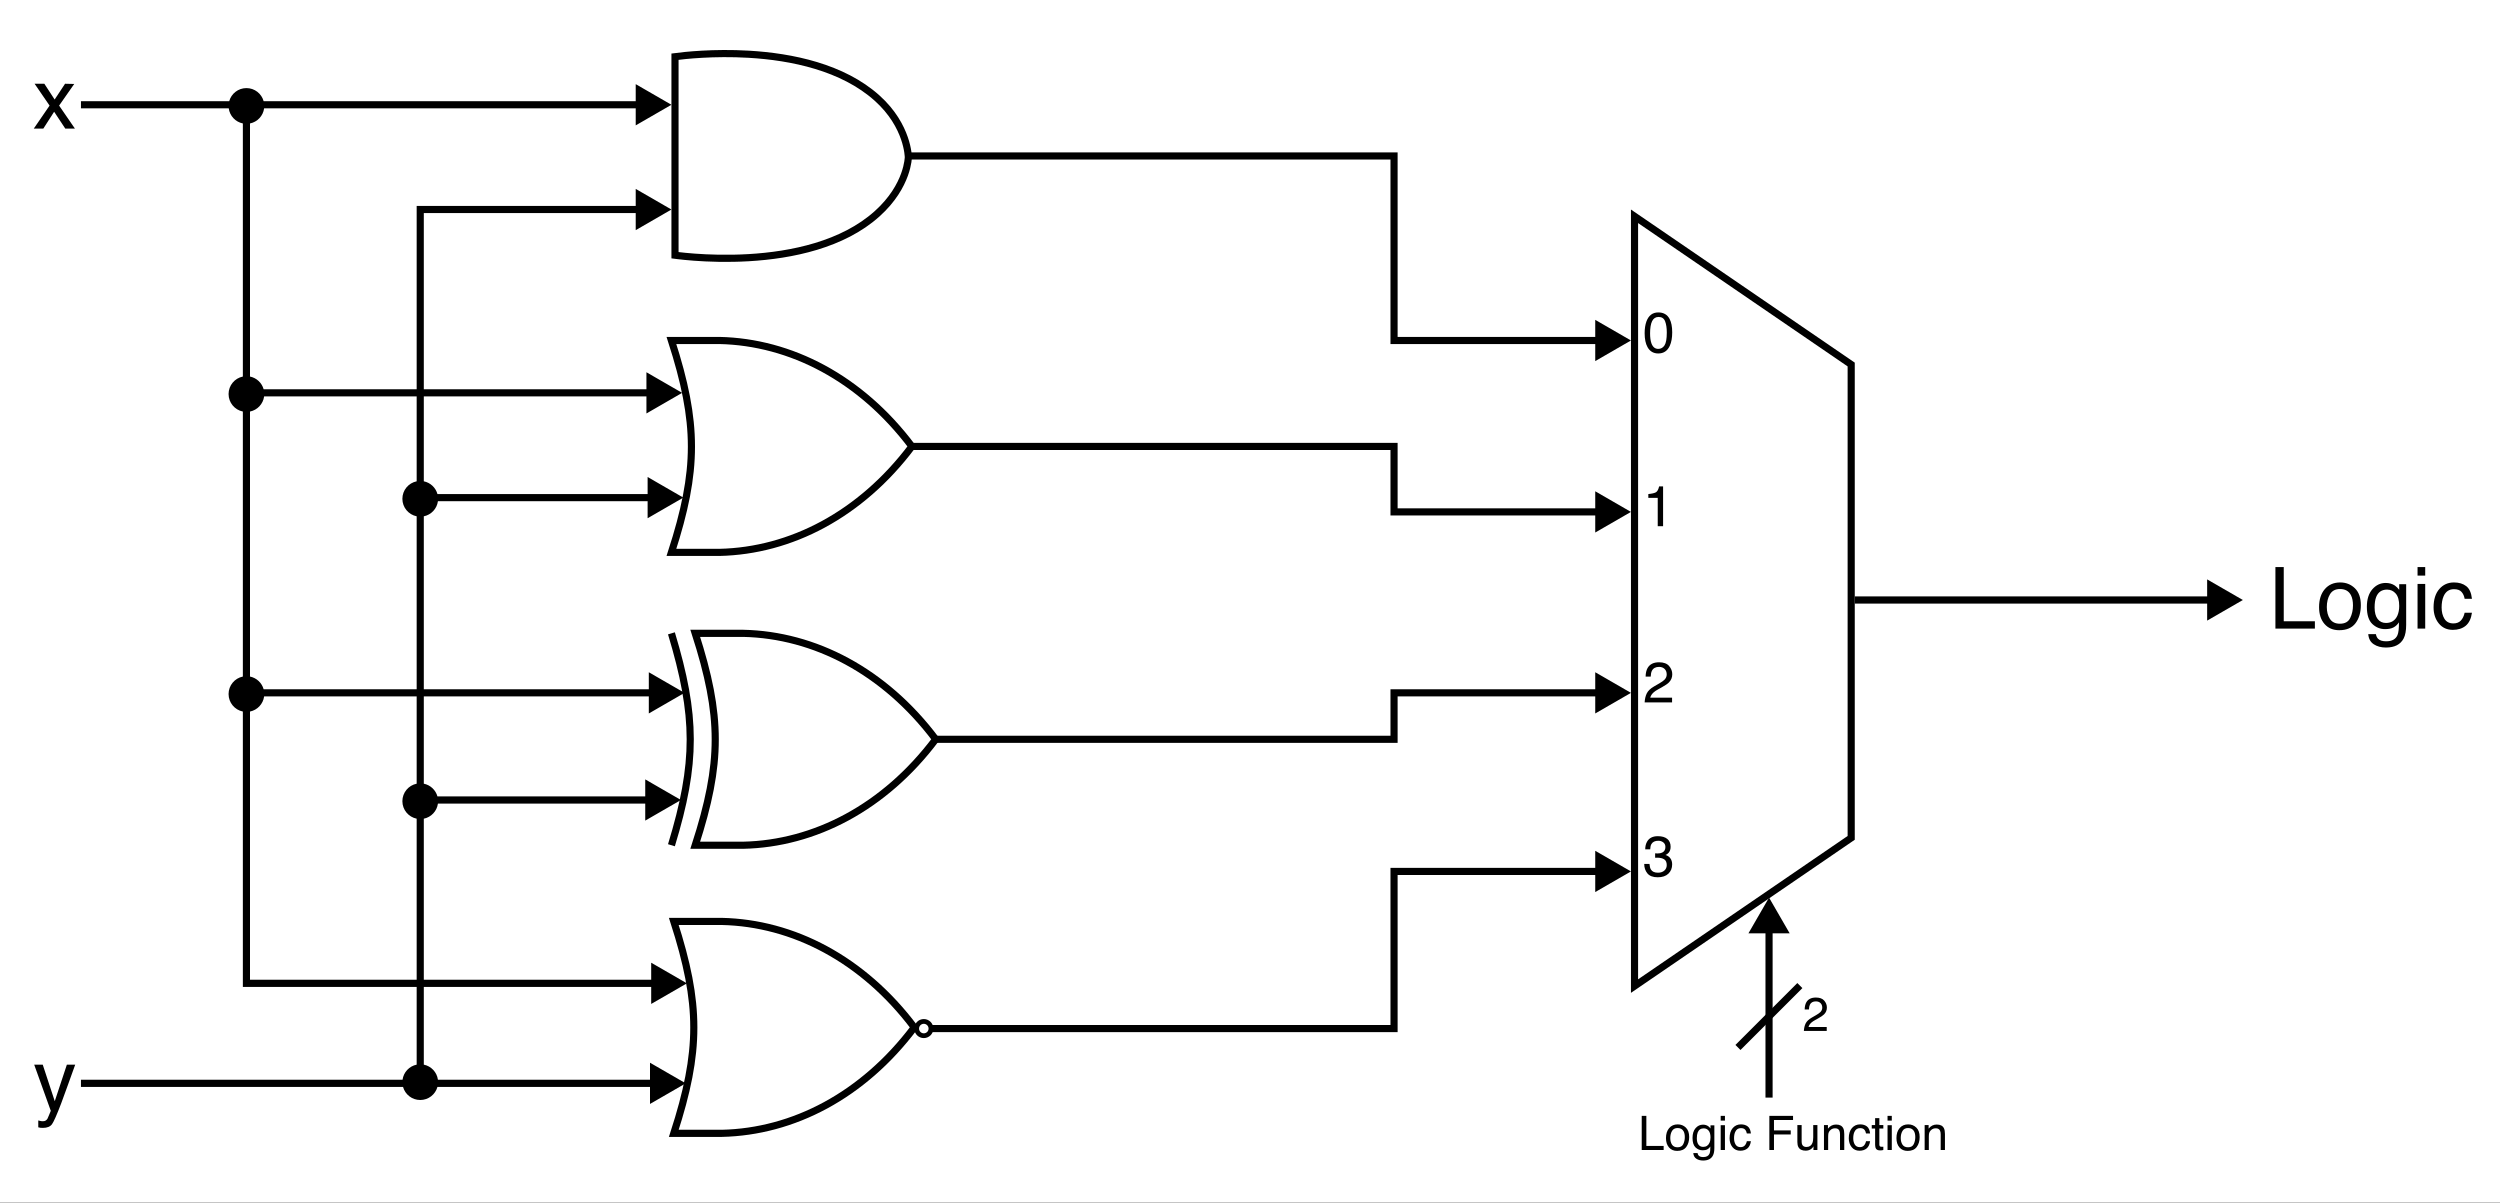
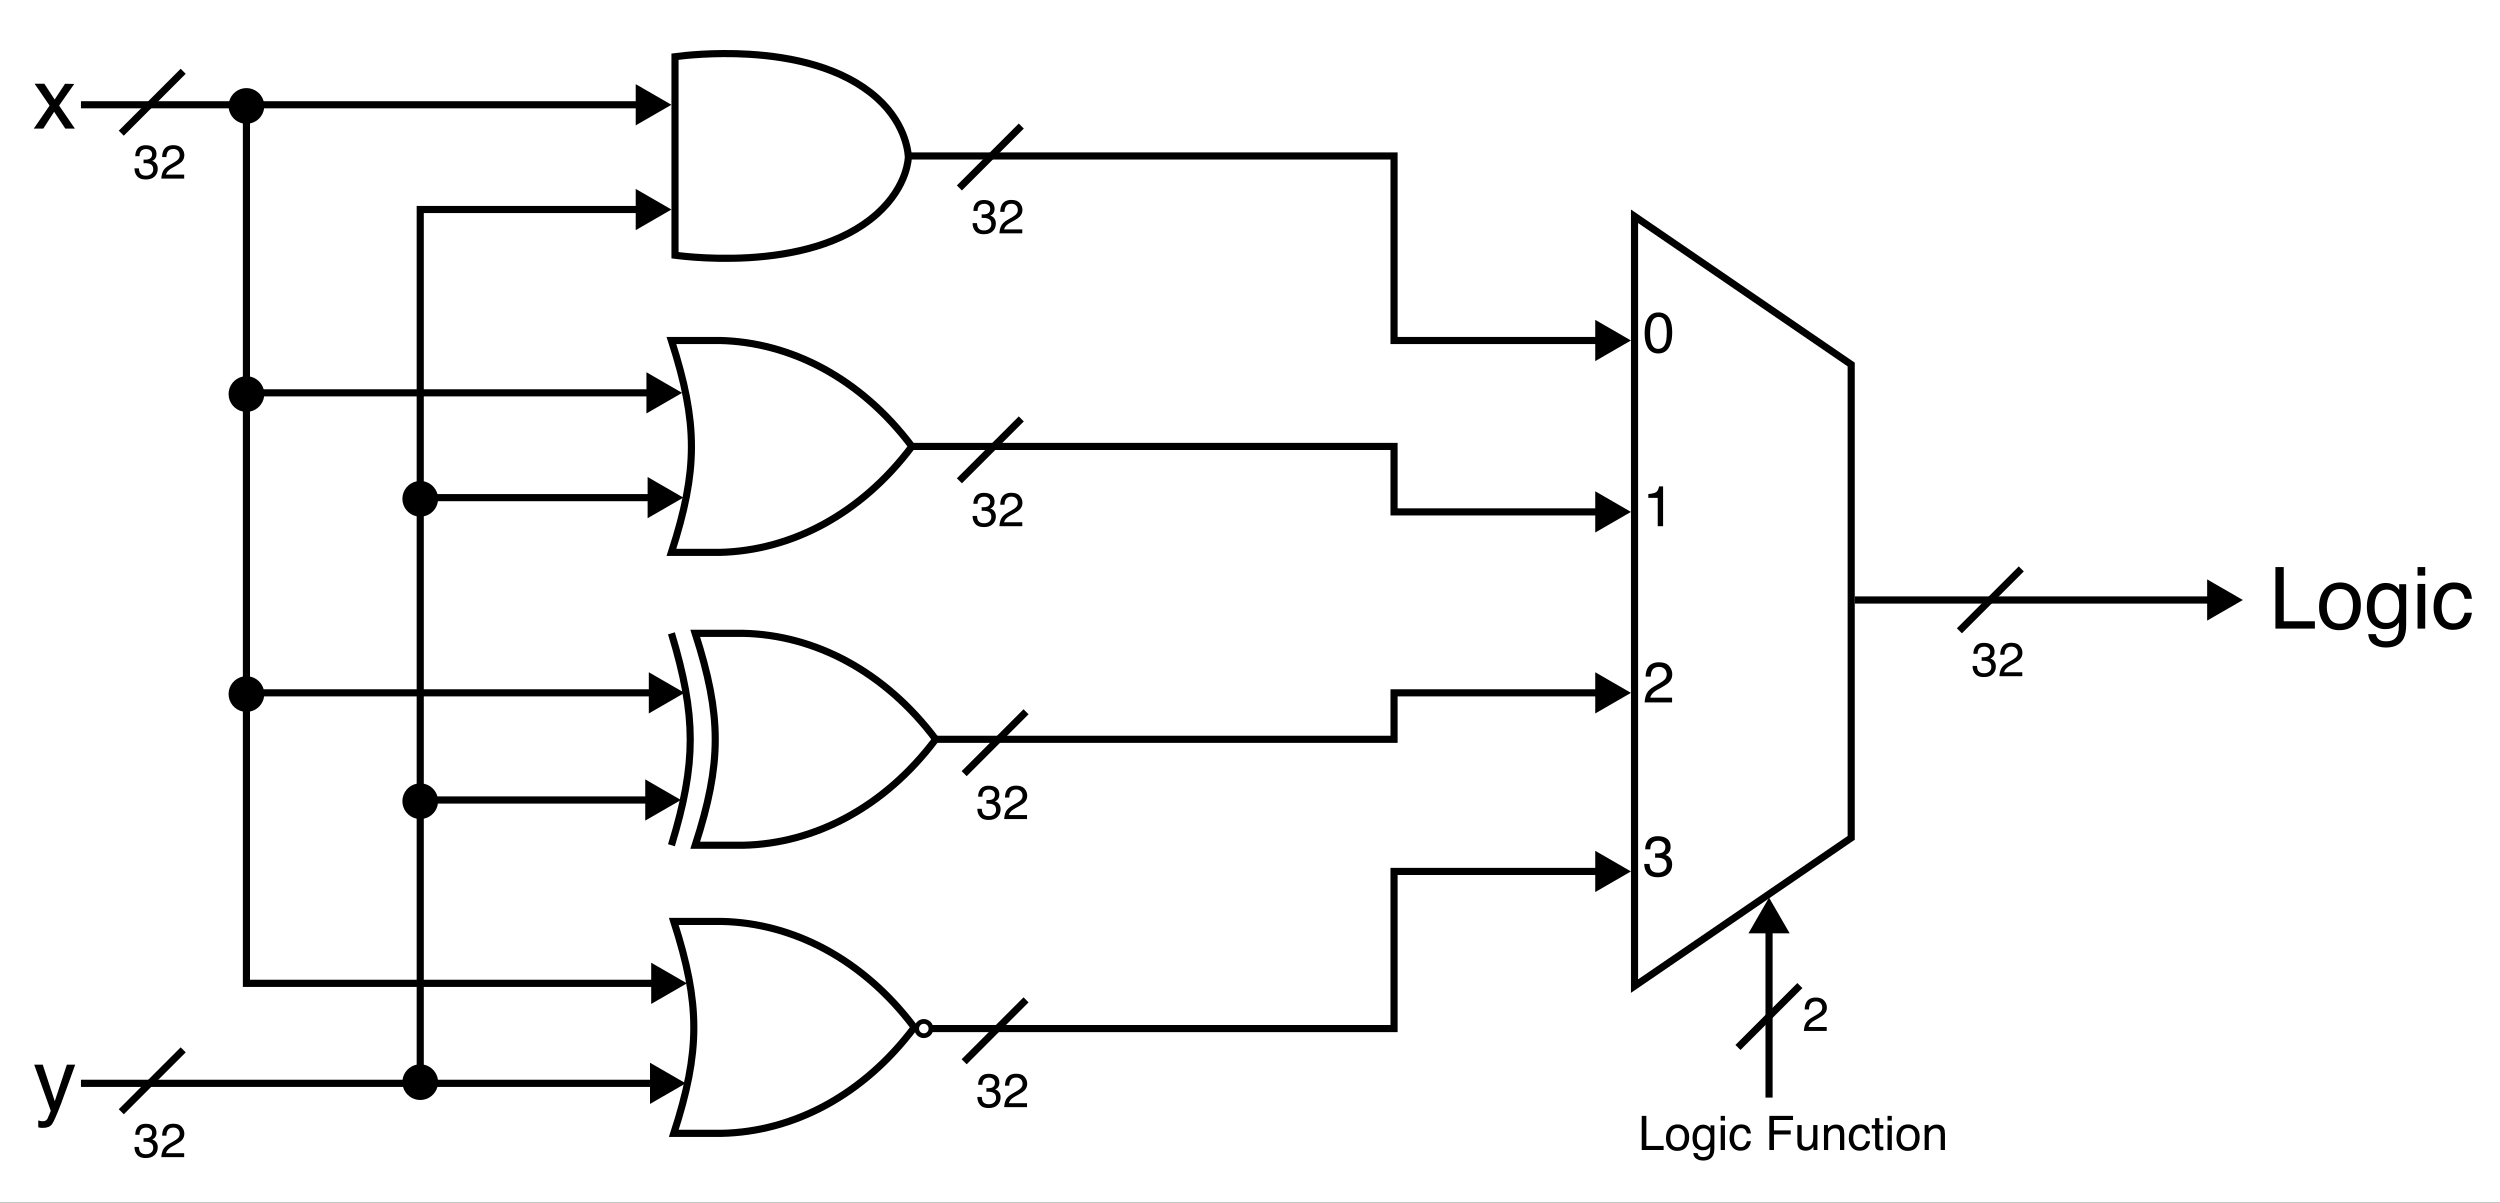
<svg xmlns="http://www.w3.org/2000/svg" width="1050" height="505" viewBox="0 0 1050 505" fill="none">
  <rect width="1050" height="505" fill="#1E1E1E" />
  <rect id="Background_LU" width="1050" height="505" fill="white" />
+   <line id="Line 14" x1="50.939" y1="466.939" x2="76.939" y2="440.939" stroke="black" stroke-width="3" />
+   <path id="32" d="M61.195 486.381C59.542 486.381 58.34 485.928 57.592 485.023C56.85 484.112 56.478 483.005 56.478 481.703H58.315C58.393 482.608 58.562 483.266 58.822 483.676C59.278 484.411 60.102 484.779 61.293 484.779C62.217 484.779 62.96 484.532 63.52 484.037C64.079 483.542 64.359 482.904 64.359 482.123C64.359 481.16 64.063 480.486 63.471 480.102C62.885 479.717 62.068 479.525 61.02 479.525C60.902 479.525 60.782 479.529 60.658 479.535C60.541 479.535 60.421 479.538 60.297 479.545V477.992C60.479 478.012 60.632 478.025 60.756 478.031C60.88 478.038 61.013 478.041 61.156 478.041C61.814 478.041 62.354 477.937 62.777 477.729C63.52 477.364 63.891 476.713 63.891 475.775C63.891 475.079 63.643 474.542 63.148 474.164C62.654 473.786 62.078 473.598 61.42 473.598C60.248 473.598 59.438 473.988 58.988 474.77C58.741 475.199 58.601 475.811 58.568 476.605H56.83C56.83 475.564 57.038 474.678 57.455 473.949C58.171 472.647 59.431 471.996 61.234 471.996C62.66 471.996 63.764 472.315 64.545 472.953C65.326 473.585 65.717 474.503 65.717 475.707C65.717 476.566 65.486 477.263 65.023 477.797C64.737 478.129 64.366 478.389 63.91 478.578C64.646 478.78 65.219 479.171 65.629 479.75C66.046 480.323 66.254 481.026 66.254 481.859C66.254 483.194 65.814 484.281 64.936 485.121C64.057 485.961 62.81 486.381 61.195 486.381ZM67.758 486C67.823 484.796 68.07 483.747 68.5 482.855C68.936 481.964 69.783 481.153 71.039 480.424L72.914 479.34C73.754 478.852 74.343 478.435 74.682 478.09C75.216 477.549 75.482 476.931 75.482 476.234C75.482 475.421 75.238 474.776 74.75 474.301C74.262 473.819 73.611 473.578 72.797 473.578C71.592 473.578 70.759 474.034 70.297 474.945C70.049 475.434 69.913 476.111 69.887 476.977H68.1C68.119 475.759 68.344 474.766 68.773 473.998C69.535 472.644 70.88 471.967 72.807 471.967C74.408 471.967 75.577 472.4 76.312 473.266C77.055 474.132 77.426 475.095 77.426 476.156C77.426 477.276 77.032 478.233 76.244 479.027C75.788 479.49 74.971 480.049 73.793 480.707L72.455 481.449C71.817 481.801 71.316 482.136 70.951 482.455C70.3 483.021 69.89 483.65 69.721 484.34H77.357V486H67.758Z" fill="black" />
+   <line id="Line 15" x1="402.939" y1="78.939" x2="428.939" y2="52.939" stroke="black" stroke-width="3" />
+   <path id="32_2" d="M413.195 98.381C411.542 98.381 410.34 97.928 409.592 97.023C408.85 96.112 408.479 95.005 408.479 93.703H410.314C410.393 94.608 410.562 95.266 410.822 95.676C411.278 96.412 412.102 96.779 413.293 96.779C414.217 96.779 414.96 96.532 415.52 96.037C416.079 95.542 416.359 94.904 416.359 94.123C416.359 93.159 416.063 92.486 415.471 92.102C414.885 91.717 414.068 91.525 413.02 91.525C412.902 91.525 412.782 91.529 412.658 91.535C412.541 91.535 412.421 91.538 412.297 91.545V89.992C412.479 90.012 412.632 90.025 412.756 90.031C412.88 90.038 413.013 90.041 413.156 90.041C413.814 90.041 414.354 89.937 414.777 89.728C415.52 89.364 415.891 88.713 415.891 87.775C415.891 87.079 415.643 86.542 415.148 86.164C414.654 85.787 414.077 85.598 413.42 85.598C412.248 85.598 411.438 85.988 410.988 86.769C410.741 87.199 410.601 87.811 410.568 88.606H408.83C408.83 87.564 409.038 86.678 409.455 85.949C410.171 84.647 411.431 83.996 413.234 83.996C414.66 83.996 415.764 84.315 416.545 84.953C417.326 85.585 417.717 86.503 417.717 87.707C417.717 88.566 417.486 89.263 417.023 89.797C416.737 90.129 416.366 90.389 415.91 90.578C416.646 90.78 417.219 91.171 417.629 91.75C418.046 92.323 418.254 93.026 418.254 93.859C418.254 95.194 417.814 96.281 416.936 97.121C416.057 97.961 414.81 98.381 413.195 98.381ZM419.758 98C419.823 96.796 420.07 95.747 420.5 94.856C420.936 93.963 421.783 93.153 423.039 92.424L424.914 91.34C425.754 90.852 426.343 90.435 426.682 90.09C427.215 89.549 427.482 88.931 427.482 88.234C427.482 87.421 427.238 86.776 426.75 86.301C426.262 85.819 425.611 85.578 424.797 85.578C423.592 85.578 422.759 86.034 422.297 86.945C422.049 87.434 421.913 88.111 421.887 88.977H420.1C420.119 87.759 420.344 86.766 420.773 85.998C421.535 84.644 422.88 83.967 424.807 83.967C426.408 83.967 427.577 84.4 428.312 85.266C429.055 86.132 429.426 87.095 429.426 88.156C429.426 89.276 429.032 90.233 428.244 91.027C427.788 91.49 426.971 92.049 425.793 92.707L424.455 93.449C423.817 93.801 423.316 94.136 422.951 94.455C422.3 95.022 421.89 95.65 421.721 96.34H429.357V98H419.758Z" fill="black" />
+   <line id="Line 19" x1="822.939" y1="264.939" x2="848.939" y2="238.939" stroke="black" stroke-width="3" />
+   <path id="32_3" d="M833.195 284.381C831.542 284.381 830.34 283.928 829.592 283.023C828.85 282.112 828.479 281.005 828.479 279.703H830.314C830.393 280.608 830.562 281.266 830.822 281.676C831.278 282.411 832.102 282.779 833.293 282.779C834.217 282.779 834.96 282.532 835.52 282.037C836.079 281.542 836.359 280.904 836.359 280.123C836.359 279.16 836.063 278.486 835.471 278.102C834.885 277.717 834.068 277.525 833.02 277.525C832.902 277.525 832.782 277.529 832.658 277.535C832.541 277.535 832.421 277.538 832.297 277.545V275.992C832.479 276.012 832.632 276.025 832.756 276.031C832.88 276.038 833.013 276.041 833.156 276.041C833.814 276.041 834.354 275.937 834.777 275.729C835.52 275.364 835.891 274.713 835.891 273.775C835.891 273.079 835.643 272.542 835.148 272.164C834.654 271.786 834.077 271.598 833.42 271.598C832.248 271.598 831.438 271.988 830.988 272.77C830.741 273.199 830.601 273.811 830.568 274.605H828.83C828.83 273.564 829.038 272.678 829.455 271.949C830.171 270.647 831.431 269.996 833.234 269.996C834.66 269.996 835.764 270.315 836.545 270.953C837.326 271.585 837.717 272.503 837.717 273.707C837.717 274.566 837.486 275.263 837.023 275.797C836.737 276.129 836.366 276.389 835.91 276.578C836.646 276.78 837.219 277.171 837.629 277.75C838.046 278.323 838.254 279.026 838.254 279.859C838.254 281.194 837.814 282.281 836.936 283.121C836.057 283.961 834.81 284.381 833.195 284.381ZM839.758 284C839.823 282.796 840.07 281.747 840.5 280.855C840.936 279.964 841.783 279.153 843.039 278.424L844.914 277.34C845.754 276.852 846.343 276.435 846.682 276.09C847.215 275.549 847.482 274.931 847.482 274.234C847.482 273.421 847.238 272.776 846.75 272.301C846.262 271.819 845.611 271.578 844.797 271.578C843.592 271.578 842.759 272.034 842.297 272.945C842.049 273.434 841.913 274.111 841.887 274.977H840.1C840.119 273.759 840.344 272.766 840.773 271.998C841.535 270.644 842.88 269.967 844.807 269.967C846.408 269.967 847.577 270.4 848.312 271.266C849.055 272.132 849.426 273.095 849.426 274.156C849.426 275.276 849.032 276.233 848.244 277.027C847.788 277.49 846.971 278.049 845.793 278.707L844.455 279.449C843.817 279.801 843.316 280.136 842.951 280.455C842.3 281.021 841.89 281.65 841.721 282.34H849.357V284H839.758Z" fill="black" />
+   <line id="Line 18" x1="404.939" y1="445.939" x2="430.939" y2="419.939" stroke="black" stroke-width="3" />
+   <path id="32_4" d="M415.195 465.381C413.542 465.381 412.34 464.928 411.592 464.023C410.85 463.112 410.479 462.005 410.479 460.703H412.314C412.393 461.608 412.562 462.266 412.822 462.676C413.278 463.411 414.102 463.779 415.293 463.779C416.217 463.779 416.96 463.532 417.52 463.037C418.079 462.542 418.359 461.904 418.359 461.123C418.359 460.16 418.063 459.486 417.471 459.102C416.885 458.717 416.068 458.525 415.02 458.525C414.902 458.525 414.782 458.529 414.658 458.535C414.541 458.535 414.421 458.538 414.297 458.545V456.992C414.479 457.012 414.632 457.025 414.756 457.031C414.88 457.038 415.013 457.041 415.156 457.041C415.814 457.041 416.354 456.937 416.777 456.729C417.52 456.364 417.891 455.713 417.891 454.775C417.891 454.079 417.643 453.542 417.148 453.164C416.654 452.786 416.077 452.598 415.42 452.598C414.248 452.598 413.438 452.988 412.988 453.77C412.741 454.199 412.601 454.811 412.568 455.605H410.83C410.83 454.564 411.038 453.678 411.455 452.949C412.171 451.647 413.431 450.996 415.234 450.996C416.66 450.996 417.764 451.315 418.545 451.953C419.326 452.585 419.717 453.503 419.717 454.707C419.717 455.566 419.486 456.263 419.023 456.797C418.737 457.129 418.366 457.389 417.91 457.578C418.646 457.78 419.219 458.171 419.629 458.75C420.046 459.323 420.254 460.026 420.254 460.859C420.254 462.194 419.814 463.281 418.936 464.121C418.057 464.961 416.81 465.381 415.195 465.381ZM421.758 465C421.823 463.796 422.07 462.747 422.5 461.855C422.936 460.964 423.783 460.153 425.039 459.424L426.914 458.34C427.754 457.852 428.343 457.435 428.682 457.09C429.215 456.549 429.482 455.931 429.482 455.234C429.482 454.421 429.238 453.776 428.75 453.301C428.262 452.819 427.611 452.578 426.797 452.578C425.592 452.578 424.759 453.034 424.297 453.945C424.049 454.434 423.913 455.111 423.887 455.977H422.1C422.119 454.759 422.344 453.766 422.773 452.998C423.535 451.644 424.88 450.967 426.807 450.967C428.408 450.967 429.577 451.4 430.312 452.266C431.055 453.132 431.426 454.095 431.426 455.156C431.426 456.276 431.032 457.233 430.244 458.027C429.788 458.49 428.971 459.049 427.793 459.707L426.455 460.449C425.817 460.801 425.316 461.136 424.951 461.455C424.3 462.021 423.89 462.65 423.721 463.34H431.357V465H421.758Z" fill="black" />
+   <line id="Line 17" x1="404.939" y1="324.939" x2="430.939" y2="298.939" stroke="black" stroke-width="3" />
+   <path id="32_5" d="M415.195 344.381C413.542 344.381 412.34 343.928 411.592 343.023C410.85 342.112 410.479 341.005 410.479 339.703H412.314C412.393 340.608 412.562 341.266 412.822 341.676C413.278 342.411 414.102 342.779 415.293 342.779C416.217 342.779 416.96 342.532 417.52 342.037C418.079 341.542 418.359 340.904 418.359 340.123C418.359 339.16 418.063 338.486 417.471 338.102C416.885 337.717 416.068 337.525 415.02 337.525C414.902 337.525 414.782 337.529 414.658 337.535C414.541 337.535 414.421 337.538 414.297 337.545V335.992C414.479 336.012 414.632 336.025 414.756 336.031C414.88 336.038 415.013 336.041 415.156 336.041C415.814 336.041 416.354 335.937 416.777 335.729C417.52 335.364 417.891 334.713 417.891 333.775C417.891 333.079 417.643 332.542 417.148 332.164C416.654 331.786 416.077 331.598 415.42 331.598C414.248 331.598 413.438 331.988 412.988 332.77C412.741 333.199 412.601 333.811 412.568 334.605H410.83C410.83 333.564 411.038 332.678 411.455 331.949C412.171 330.647 413.431 329.996 415.234 329.996C416.66 329.996 417.764 330.315 418.545 330.953C419.326 331.585 419.717 332.503 419.717 333.707C419.717 334.566 419.486 335.263 419.023 335.797C418.737 336.129 418.366 336.389 417.91 336.578C418.646 336.78 419.219 337.171 419.629 337.75C420.046 338.323 420.254 339.026 420.254 339.859C420.254 341.194 419.814 342.281 418.936 343.121C418.057 343.961 416.81 344.381 415.195 344.381ZM421.758 344C421.823 342.796 422.07 341.747 422.5 340.855C422.936 339.964 423.783 339.153 425.039 338.424L426.914 337.34C427.754 336.852 428.343 336.435 428.682 336.09C429.215 335.549 429.482 334.931 429.482 334.234C429.482 333.421 429.238 332.776 428.75 332.301C428.262 331.819 427.611 331.578 426.797 331.578C425.592 331.578 424.759 332.034 424.297 332.945C424.049 333.434 423.913 334.111 423.887 334.977H422.1C422.119 333.759 422.344 332.766 422.773 331.998C423.535 330.644 424.88 329.967 426.807 329.967C428.408 329.967 429.577 330.4 430.312 331.266C431.055 332.132 431.426 333.095 431.426 334.156C431.426 335.276 431.032 336.233 430.244 337.027C429.788 337.49 428.971 338.049 427.793 338.707L426.455 339.449C425.817 339.801 425.316 340.136 424.951 340.455C424.3 341.021 423.89 341.65 423.721 342.34H431.357V344H421.758Z" fill="black" />
+   <line id="Line 16" x1="402.939" y1="201.939" x2="428.939" y2="175.939" stroke="black" stroke-width="3" />
+   <path id="32_6" d="M413.195 221.381C411.542 221.381 410.34 220.928 409.592 220.023C408.85 219.112 408.479 218.005 408.479 216.703H410.314C410.393 217.608 410.562 218.266 410.822 218.676C411.278 219.411 412.102 219.779 413.293 219.779C414.217 219.779 414.96 219.532 415.52 219.037C416.079 218.542 416.359 217.904 416.359 217.123C416.359 216.16 416.063 215.486 415.471 215.102C414.885 214.717 414.068 214.525 413.02 214.525C412.902 214.525 412.782 214.529 412.658 214.535C412.541 214.535 412.421 214.538 412.297 214.545V212.992C412.479 213.012 412.632 213.025 412.756 213.031C412.88 213.038 413.013 213.041 413.156 213.041C413.814 213.041 414.354 212.937 414.777 212.729C415.52 212.364 415.891 211.713 415.891 210.775C415.891 210.079 415.643 209.542 415.148 209.164C414.654 208.786 414.077 208.598 413.42 208.598C412.248 208.598 411.438 208.988 410.988 209.77C410.741 210.199 410.601 210.811 410.568 211.605H408.83C408.83 210.564 409.038 209.678 409.455 208.949C410.171 207.647 411.431 206.996 413.234 206.996C414.66 206.996 415.764 207.315 416.545 207.953C417.326 208.585 417.717 209.503 417.717 210.707C417.717 211.566 417.486 212.263 417.023 212.797C416.737 213.129 416.366 213.389 415.91 213.578C416.646 213.78 417.219 214.171 417.629 214.75C418.046 215.323 418.254 216.026 418.254 216.859C418.254 218.194 417.814 219.281 416.936 220.121C416.057 220.961 414.81 221.381 413.195 221.381ZM419.758 221C419.823 219.796 420.07 218.747 420.5 217.855C420.936 216.964 421.783 216.153 423.039 215.424L424.914 214.34C425.754 213.852 426.343 213.435 426.682 213.09C427.215 212.549 427.482 211.931 427.482 211.234C427.482 210.421 427.238 209.776 426.75 209.301C426.262 208.819 425.611 208.578 424.797 208.578C423.592 208.578 422.759 209.034 422.297 209.945C422.049 210.434 421.913 211.111 421.887 211.977H420.1C420.119 210.759 420.344 209.766 420.773 208.998C421.535 207.644 422.88 206.967 424.807 206.967C426.408 206.967 427.577 207.4 428.312 208.266C429.055 209.132 429.426 210.095 429.426 211.156C429.426 212.276 429.032 213.233 428.244 214.027C427.788 214.49 426.971 215.049 425.793 215.707L424.455 216.449C423.817 216.801 423.316 217.136 422.951 217.455C422.3 218.021 421.89 218.65 421.721 219.34H429.357V221H419.758Z" fill="black" />
  <line id="Line 12" x1="729.939" y1="439.939" x2="755.939" y2="413.939" stroke="black" stroke-width="3" />
+   <line id="Line 13" x1="50.939" y1="55.939" x2="76.939" y2="29.939" stroke="black" stroke-width="3" />
  <path id="x" d="M14.527 35.174H18.623L22.947 41.801L27.324 35.174L31.174 35.262L24.828 44.35L31.455 54H27.412L22.736 46.934L18.201 54H14.193L20.82 44.35L14.527 35.174Z" fill="black" />
  <path id="y" d="M28.08 447.174H31.578C31.133 448.381 30.143 451.135 28.607 455.436C27.459 458.67 26.498 461.307 25.725 463.346C23.896 468.15 22.607 471.08 21.857 472.135C21.107 473.189 19.818 473.717 17.99 473.717C17.545 473.717 17.199 473.699 16.953 473.664C16.719 473.629 16.426 473.564 16.074 473.471V470.588C16.625 470.74 17.023 470.834 17.27 470.869C17.516 470.904 17.732 470.922 17.92 470.922C18.506 470.922 18.934 470.822 19.203 470.623C19.484 470.436 19.719 470.201 19.906 469.92C19.965 469.826 20.176 469.346 20.539 468.479C20.902 467.611 21.166 466.967 21.33 466.545L14.369 447.174H17.955L23 462.502L28.08 447.174Z" fill="black" />
  <path id="Logic Function" d="M689.523 468.654H691.467V481.291H698.732V483H689.523V468.654ZM704.572 481.867C705.738 481.867 706.535 481.428 706.965 480.549C707.401 479.663 707.619 478.68 707.619 477.6C707.619 476.623 707.463 475.829 707.15 475.217C706.656 474.253 705.803 473.771 704.592 473.771C703.518 473.771 702.736 474.182 702.248 475.002C701.76 475.822 701.516 476.812 701.516 477.971C701.516 479.084 701.76 480.012 702.248 480.754C702.736 481.496 703.511 481.867 704.572 481.867ZM704.641 472.238C705.988 472.238 707.128 472.688 708.059 473.586C708.99 474.484 709.455 475.806 709.455 477.551C709.455 479.237 709.045 480.63 708.225 481.73C707.404 482.831 706.132 483.381 704.406 483.381C702.967 483.381 701.825 482.896 700.979 481.926C700.132 480.949 699.709 479.641 699.709 478C699.709 476.242 700.155 474.842 701.047 473.801C701.939 472.759 703.137 472.238 704.641 472.238ZM715.246 472.355C716.066 472.355 716.783 472.557 717.395 472.961C717.727 473.189 718.065 473.521 718.41 473.957V472.639H720.031V482.15C720.031 483.479 719.836 484.527 719.445 485.295C718.716 486.714 717.339 487.424 715.314 487.424C714.188 487.424 713.241 487.17 712.473 486.662C711.704 486.161 711.275 485.373 711.184 484.299H712.971C713.055 484.768 713.225 485.129 713.479 485.383C713.876 485.773 714.501 485.969 715.354 485.969C716.701 485.969 717.583 485.493 718 484.543C718.247 483.983 718.361 482.984 718.342 481.545C717.99 482.079 717.567 482.476 717.072 482.736C716.577 482.997 715.923 483.127 715.109 483.127C713.977 483.127 712.984 482.727 712.131 481.926C711.285 481.118 710.861 479.787 710.861 477.932C710.861 476.18 711.288 474.813 712.141 473.83C713 472.847 714.035 472.355 715.246 472.355ZM718.41 477.727C718.41 476.431 718.143 475.471 717.609 474.846C717.076 474.221 716.395 473.908 715.568 473.908C714.331 473.908 713.485 474.488 713.029 475.646C712.788 476.265 712.668 477.076 712.668 478.078C712.668 479.257 712.906 480.155 713.381 480.773C713.863 481.385 714.507 481.691 715.314 481.691C716.577 481.691 717.466 481.122 717.98 479.982C718.267 479.338 718.41 478.586 718.41 477.727ZM722.688 472.59H724.475V483H722.688V472.59ZM722.688 468.654H724.475V470.646H722.688V468.654ZM731.174 472.238C732.352 472.238 733.309 472.525 734.045 473.098C734.787 473.671 735.233 474.657 735.383 476.057H733.674C733.57 475.412 733.332 474.878 732.961 474.455C732.59 474.025 731.994 473.811 731.174 473.811C730.054 473.811 729.253 474.357 728.771 475.451C728.459 476.161 728.303 477.036 728.303 478.078C728.303 479.126 728.524 480.008 728.967 480.725C729.41 481.441 730.106 481.799 731.057 481.799C731.786 481.799 732.362 481.577 732.785 481.135C733.215 480.686 733.511 480.074 733.674 479.299H735.383C735.188 480.686 734.699 481.701 733.918 482.346C733.137 482.984 732.137 483.303 730.92 483.303C729.553 483.303 728.462 482.805 727.648 481.809C726.835 480.806 726.428 479.556 726.428 478.059C726.428 476.223 726.874 474.794 727.766 473.771C728.658 472.749 729.794 472.238 731.174 472.238ZM743.127 468.654H753.078V470.412H745.07V474.768H752.111V476.477H745.07V483H743.127V468.654ZM756.691 472.541V479.484C756.691 480.018 756.776 480.454 756.945 480.793C757.258 481.418 757.84 481.73 758.693 481.73C759.917 481.73 760.751 481.184 761.193 480.09C761.434 479.504 761.555 478.7 761.555 477.678V472.541H763.312V483H761.652L761.672 481.457C761.444 481.854 761.161 482.189 760.822 482.463C760.152 483.01 759.338 483.283 758.381 483.283C756.89 483.283 755.874 482.785 755.334 481.789C755.041 481.255 754.895 480.542 754.895 479.65V472.541H756.691ZM766.066 472.541H767.736V474.025C768.231 473.413 768.755 472.974 769.309 472.707C769.862 472.44 770.477 472.307 771.154 472.307C772.639 472.307 773.641 472.824 774.162 473.859C774.449 474.426 774.592 475.236 774.592 476.291V483H772.805V476.408C772.805 475.77 772.71 475.256 772.521 474.865C772.209 474.214 771.643 473.889 770.822 473.889C770.406 473.889 770.064 473.931 769.797 474.016C769.315 474.159 768.892 474.445 768.527 474.875C768.234 475.22 768.042 475.578 767.951 475.949C767.867 476.314 767.824 476.838 767.824 477.521V483H766.066V472.541ZM781.232 472.238C782.411 472.238 783.368 472.525 784.104 473.098C784.846 473.671 785.292 474.657 785.441 476.057H783.732C783.628 475.412 783.391 474.878 783.02 474.455C782.648 474.025 782.053 473.811 781.232 473.811C780.113 473.811 779.312 474.357 778.83 475.451C778.518 476.161 778.361 477.036 778.361 478.078C778.361 479.126 778.583 480.008 779.025 480.725C779.468 481.441 780.165 481.799 781.115 481.799C781.844 481.799 782.421 481.577 782.844 481.135C783.273 480.686 783.57 480.074 783.732 479.299H785.441C785.246 480.686 784.758 481.701 783.977 482.346C783.195 482.984 782.196 483.303 780.979 483.303C779.611 483.303 778.521 482.805 777.707 481.809C776.893 480.806 776.486 479.556 776.486 478.059C776.486 476.223 776.932 474.794 777.824 473.771C778.716 472.749 779.852 472.238 781.232 472.238ZM787.551 469.621H789.328V472.541H790.998V473.977H789.328V480.803C789.328 481.167 789.452 481.411 789.699 481.535C789.836 481.607 790.064 481.643 790.383 481.643C790.467 481.643 790.559 481.643 790.656 481.643C790.754 481.636 790.868 481.626 790.998 481.613V483C790.796 483.059 790.585 483.101 790.363 483.127C790.148 483.153 789.914 483.166 789.66 483.166C788.84 483.166 788.283 482.958 787.99 482.541C787.697 482.118 787.551 481.571 787.551 480.9V473.977H786.135V472.541H787.551V469.621ZM792.766 472.59H794.553V483H792.766V472.59ZM792.766 468.654H794.553V470.646H792.766V468.654ZM801.369 481.867C802.535 481.867 803.332 481.428 803.762 480.549C804.198 479.663 804.416 478.68 804.416 477.6C804.416 476.623 804.26 475.829 803.947 475.217C803.452 474.253 802.6 473.771 801.389 473.771C800.314 473.771 799.533 474.182 799.045 475.002C798.557 475.822 798.312 476.812 798.312 477.971C798.312 479.084 798.557 480.012 799.045 480.754C799.533 481.496 800.308 481.867 801.369 481.867ZM801.438 472.238C802.785 472.238 803.924 472.688 804.855 473.586C805.786 474.484 806.252 475.806 806.252 477.551C806.252 479.237 805.842 480.63 805.021 481.73C804.201 482.831 802.928 483.381 801.203 483.381C799.764 483.381 798.622 482.896 797.775 481.926C796.929 480.949 796.506 479.641 796.506 478C796.506 476.242 796.952 474.842 797.844 473.801C798.736 472.759 799.934 472.238 801.438 472.238ZM808.352 472.541H810.021V474.025C810.516 473.413 811.04 472.974 811.594 472.707C812.147 472.44 812.762 472.307 813.439 472.307C814.924 472.307 815.926 472.824 816.447 473.859C816.734 474.426 816.877 475.236 816.877 476.291V483H815.09V476.408C815.09 475.77 814.995 475.256 814.807 474.865C814.494 474.214 813.928 473.889 813.107 473.889C812.691 473.889 812.349 473.931 812.082 474.016C811.6 474.159 811.177 474.445 810.812 474.875C810.52 475.22 810.327 475.578 810.236 475.949C810.152 476.314 810.109 476.838 810.109 477.521V483H808.352V472.541Z" fill="black" />
  <path id="Logic" d="M955.676 238.178H959.174V260.924H972.252V264H955.676V238.178ZM982.764 261.961C984.861 261.961 986.297 261.17 987.07 259.588C987.855 257.994 988.248 256.225 988.248 254.279C988.248 252.521 987.967 251.092 987.404 249.99C986.514 248.256 984.979 247.389 982.799 247.389C980.865 247.389 979.459 248.127 978.58 249.604C977.701 251.08 977.262 252.861 977.262 254.947C977.262 256.951 977.701 258.621 978.58 259.957C979.459 261.293 980.854 261.961 982.764 261.961ZM982.887 244.629C985.312 244.629 987.363 245.438 989.039 247.055C990.715 248.672 991.553 251.051 991.553 254.191C991.553 257.227 990.814 259.734 989.338 261.715C987.861 263.695 985.57 264.686 982.465 264.686C979.875 264.686 977.818 263.812 976.295 262.066C974.771 260.309 974.01 257.953 974.01 255C974.01 251.836 974.812 249.316 976.418 247.441C978.023 245.566 980.18 244.629 982.887 244.629ZM1001.98 244.84C1003.45 244.84 1004.74 245.203 1005.84 245.93C1006.44 246.34 1007.05 246.938 1007.67 247.723V245.35H1010.59V262.471C1010.59 264.861 1010.24 266.748 1009.54 268.131C1008.22 270.686 1005.74 271.963 1002.1 271.963C1000.07 271.963 998.367 271.506 996.984 270.592C995.602 269.689 994.828 268.271 994.664 266.338H997.881C998.033 267.182 998.338 267.832 998.795 268.289C999.51 268.992 1000.63 269.344 1002.17 269.344C1004.6 269.344 1006.18 268.488 1006.93 266.777C1007.38 265.77 1007.58 263.971 1007.55 261.381C1006.92 262.342 1006.15 263.057 1005.26 263.525C1004.37 263.994 1003.2 264.229 1001.73 264.229C999.691 264.229 997.904 263.508 996.369 262.066C994.846 260.613 994.084 258.217 994.084 254.877C994.084 251.725 994.852 249.264 996.387 247.494C997.934 245.725 999.797 244.84 1001.98 244.84ZM1007.67 254.508C1007.67 252.176 1007.19 250.447 1006.23 249.322C1005.27 248.197 1004.04 247.635 1002.56 247.635C1000.33 247.635 998.807 248.678 997.986 250.764C997.553 251.877 997.336 253.336 997.336 255.141C997.336 257.262 997.764 258.879 998.619 259.992C999.486 261.094 1000.65 261.645 1002.1 261.645C1004.37 261.645 1005.97 260.619 1006.9 258.568C1007.41 257.408 1007.67 256.055 1007.67 254.508ZM1015.37 245.262H1018.59V264H1015.37V245.262ZM1015.37 238.178H1018.59V241.764H1015.37V238.178ZM1030.65 244.629C1032.77 244.629 1034.49 245.145 1035.81 246.176C1037.15 247.207 1037.95 248.982 1038.22 251.502H1035.15C1034.96 250.342 1034.53 249.381 1033.86 248.619C1033.2 247.846 1032.12 247.459 1030.65 247.459C1028.63 247.459 1027.19 248.443 1026.32 250.412C1025.76 251.689 1025.48 253.266 1025.48 255.141C1025.48 257.027 1025.88 258.615 1026.67 259.904C1027.47 261.193 1028.72 261.838 1030.44 261.838C1031.75 261.838 1032.79 261.439 1033.55 260.643C1034.32 259.834 1034.85 258.732 1035.15 257.338H1038.22C1037.87 259.834 1036.99 261.662 1035.59 262.822C1034.18 263.971 1032.38 264.545 1030.19 264.545C1027.73 264.545 1025.77 263.648 1024.3 261.855C1022.84 260.051 1022.1 257.801 1022.1 255.105C1022.1 251.801 1022.91 249.229 1024.51 247.389C1026.12 245.549 1028.16 244.629 1030.65 244.629Z" fill="black" />
  <path id="2" d="M757.625 433C757.69 431.796 757.938 430.747 758.367 429.855C758.803 428.964 759.65 428.153 760.906 427.424L762.781 426.34C763.621 425.852 764.21 425.435 764.549 425.09C765.083 424.549 765.35 423.931 765.35 423.234C765.35 422.421 765.105 421.776 764.617 421.301C764.129 420.819 763.478 420.578 762.664 420.578C761.46 420.578 760.626 421.034 760.164 421.945C759.917 422.434 759.78 423.111 759.754 423.977H757.967C757.986 422.759 758.211 421.766 758.641 420.998C759.402 419.644 760.747 418.967 762.674 418.967C764.275 418.967 765.444 419.4 766.18 420.266C766.922 421.132 767.293 422.095 767.293 423.156C767.293 424.276 766.899 425.233 766.111 426.027C765.656 426.49 764.839 427.049 763.66 427.707L762.322 428.449C761.684 428.801 761.183 429.136 760.818 429.455C760.167 430.021 759.757 430.65 759.588 431.34H767.225V433H757.625Z" fill="black" />
+   <path id="32_7" d="M61.195 75.381C59.542 75.381 58.34 74.928 57.592 74.023C56.85 73.112 56.478 72.005 56.478 70.703H58.315C58.393 71.608 58.562 72.266 58.822 72.676C59.278 73.412 60.102 73.779 61.293 73.779C62.217 73.779 62.96 73.532 63.52 73.037C64.079 72.542 64.359 71.904 64.359 71.123C64.359 70.159 64.063 69.486 63.471 69.102C62.885 68.717 62.068 68.525 61.02 68.525C60.902 68.525 60.782 68.529 60.658 68.535C60.541 68.535 60.421 68.538 60.297 68.545V66.992C60.479 67.012 60.632 67.025 60.756 67.031C60.88 67.038 61.013 67.041 61.156 67.041C61.814 67.041 62.354 66.937 62.777 66.728C63.52 66.364 63.891 65.713 63.891 64.775C63.891 64.079 63.643 63.542 63.148 63.164C62.654 62.786 62.078 62.598 61.42 62.598C60.248 62.598 59.438 62.988 58.988 63.77C58.741 64.199 58.601 64.811 58.568 65.606H56.83C56.83 64.564 57.038 63.678 57.455 62.949C58.171 61.647 59.431 60.996 61.234 60.996C62.66 60.996 63.764 61.315 64.545 61.953C65.326 62.585 65.717 63.503 65.717 64.707C65.717 65.566 65.486 66.263 65.023 66.797C64.737 67.129 64.366 67.389 63.91 67.578C64.646 67.78 65.219 68.171 65.629 68.75C66.046 69.323 66.254 70.026 66.254 70.859C66.254 72.194 65.814 73.281 64.936 74.121C64.057 74.961 62.81 75.381 61.195 75.381ZM67.758 75C67.823 73.796 68.07 72.747 68.5 71.856C68.936 70.963 69.783 70.153 71.039 69.424L72.914 68.34C73.754 67.852 74.343 67.435 74.682 67.09C75.216 66.549 75.482 65.931 75.482 65.234C75.482 64.421 75.238 63.776 74.75 63.301C74.262 62.819 73.611 62.578 72.797 62.578C71.592 62.578 70.759 63.034 70.297 63.945C70.049 64.434 69.913 65.111 69.887 65.977H68.1C68.119 64.759 68.344 63.766 68.773 62.998C69.535 61.644 70.88 60.967 72.807 60.967C74.408 60.967 75.577 61.4 76.312 62.266C77.055 63.132 77.426 64.095 77.426 65.156C77.426 66.276 77.032 67.233 76.244 68.027C75.788 68.49 74.971 69.049 73.793 69.707L72.455 70.449C71.817 70.801 71.316 71.136 70.951 71.455C70.3 72.022 69.89 72.65 69.721 73.34H77.357V75H67.758Z" fill="black" />
  <path id="WireX_LU" d="M282 44L267 52.66V45.5H110.932C110.509 48.674 108.103 51.22 105 51.85V158.149C107.77 158.712 109.983 160.801 110.729 163.5H271.5V156.34L286.5 165L271.5 173.66V166.5H110.932C110.509 169.674 108.103 172.22 105 172.85V284.149C107.77 284.712 109.983 286.801 110.729 289.5H272.5V282.34L287.5 291L272.5 299.66V292.5H110.932C110.509 295.674 108.103 298.22 105 298.85V411.5H273.5V404.34L288.5 413L273.5 421.66V414.5H102V298.85C98.577 298.155 96 295.128 96 291.5C96 287.872 98.577 284.844 102 284.149V172.85C98.577 172.155 96 169.128 96 165.5C96 161.872 98.577 158.844 102 158.149V51.85C98.897 51.22 96.491 48.674 96.068 45.5H34V42.5H96.272C97.147 39.329 100.051 37 103.5 37C106.949 37 109.853 39.329 110.729 42.5H267V35.34L282 44Z" fill="black" />
  <path id="WireY_LU" d="M282 88L267 96.66V89.5H178V202.149C180.77 202.712 182.983 204.801 183.729 207.5H272V200.34L287 209L272 217.66V210.5H183.932C183.509 213.674 181.103 216.22 178 216.85V329.149C180.77 329.712 182.983 331.801 183.729 334.5H271V327.34L286 336L271 344.66V337.5H183.932C183.509 340.674 181.103 343.22 178 343.85V447.149C181.103 447.779 183.509 450.326 183.932 453.5H273V446.34L288 455L273 463.66V456.5H183.729C182.853 459.671 179.949 462 176.5 462C173.051 462 170.147 459.671 169.271 456.5H34V453.5H169.068C169.491 450.326 171.897 447.779 175 447.149V343.85C171.577 343.155 169 340.128 169 336.5C169 332.872 171.577 329.844 175 329.149V216.85C171.577 216.155 169 213.128 169 209.5C169 205.872 171.577 202.844 175 202.149V86.5H267V79.34L282 88Z" fill="black" />
  <path id="WireAND_LU" d="M685 143L670 134.34V151.66L685 143ZM585 143V144.5H671.5V143V141.5H585V143ZM382 65.5V67H584V65.5V64H382V65.5ZM585.5 144.5H587V64H585.5H584V144.5H585.5Z" fill="black" />
  <path id="WireOR_LU" d="M685 215L670 206.34V223.66L685 215ZM585 215V216.5H671.5V215V213.5H585V215ZM379 187.5V189H584V187.5V186H379V187.5ZM585.5 216.5H587V186H585.5H584V216.5H585.5Z" fill="black" />
  <path id="WireXOR_LU" d="M685 291L670 282.34V299.66L685 291ZM585 291V292.5H671.5V291V289.5H585V291ZM393 310.5V312H587V310.5V309H393V310.5ZM585.5 310.5H587V289.5H585.5H584V310.5H585.5Z" fill="black" />
  <path id="WireNOR_LU" d="M685 366L670 357.34V374.66L685 366ZM585 366V367.5H671.5V366V364.5H585V366ZM389.5 432V433.5H584.5V432V430.5H389.5V432ZM585.5 433.5H587V364.5H585.5H584V433.5H585.5Z" fill="black" />
  <path id="WireLogicFunc_LU" d="M743 377L734.34 392L751.66 392L743 377ZM743 461H744.5L744.5 390.5L743 390.5L741.5 390.5L741.5 461H743Z" fill="black" />
  <path id="WireLogic_LU" d="M942 252L927 243.34V260.66L942 252ZM779 252V253.5H928.5V252V250.5H779V252Z" fill="black" />
  <g id="AND_LU">
    <path id="AND Gate" d="M283.5 23.806C287.368 23.294 299.675 21.913 314.476 22.779C332.501 23.835 353.902 28.208 368.382 41.209C374.951 47.107 378.22 53.335 379.854 58.07C380.671 60.441 381.08 62.441 381.286 63.841C381.389 64.54 381.442 65.09 381.469 65.461C381.482 65.646 381.49 65.787 381.494 65.883C381.496 65.932 381.498 65.967 381.499 66C381.499 66.003 381.499 66.007 381.499 66.011C381.499 66.027 381.498 66.049 381.497 66.076C381.494 66.154 381.489 66.279 381.477 66.445C381.452 66.779 381.403 67.282 381.303 67.931C381.102 69.228 380.698 71.104 379.883 73.355C378.255 77.849 374.983 83.864 368.382 89.791C353.894 102.799 332.478 107.17 314.446 108.223C305.465 108.747 297.401 108.443 291.581 108.009C288.673 107.792 286.328 107.543 284.714 107.348C284.246 107.291 283.841 107.238 283.5 107.193V23.806Z" fill="white" stroke="black" stroke-width="3" />
  </g>
  <g id="OR_LU">
    <path id="ORGate" d="M383 187.5C361.436 216.175 332.057 231.333 302.2 232H282C293.201 197.339 293.203 177.846 282 143H302.2C332.057 143.667 361.436 158.825 383 187.5Z" fill="white" stroke="black" stroke-width="3" />
  </g>
  <g id="XOR_LU">
    <g id="ORGate_2">
      <path id="ORGate_3" d="M393 310.5C371.436 339.175 342.057 354.333 312.2 355H292C303.201 320.339 303.203 300.846 292 266H312.2C342.057 266.667 371.436 281.825 393 310.5Z" fill="white" stroke="black" stroke-width="3" />
    </g>
    <path id="XOR" d="M282 266C292.465 300.757 292.604 320.243 282 355" stroke="black" stroke-width="3" />
  </g>
  <g id="NOR_LU">
    <circle id="Not" cx="388" cy="432" r="3" fill="white" stroke="black" stroke-width="2" />
    <g id="ORGate_4">
      <path id="ORGate_5" d="M384 431.5C362.436 460.175 333.057 475.333 303.2 476H283C294.201 441.339 294.203 421.846 283 387H303.2C333.057 387.667 362.436 402.825 384 431.5Z" fill="white" stroke="black" stroke-width="3" />
    </g>
  </g>
  <g id="MUX4to1_LU">
    <path id="MUX" d="M777.5 153.096V351.903L686.5 414.156V90.843L777.5 153.096Z" fill="white" stroke="black" stroke-width="3" />
    <path id="0" d="M696.492 131.219C698.664 131.219 700.234 132.113 701.203 133.902C701.953 135.285 702.328 137.18 702.328 139.586C702.328 141.867 701.988 143.754 701.309 145.246C700.324 147.387 698.715 148.457 696.48 148.457C694.465 148.457 692.965 147.582 691.98 145.832C691.16 144.371 690.75 142.41 690.75 139.949C690.75 138.043 690.996 136.406 691.488 135.039C692.41 132.492 694.078 131.219 696.492 131.219ZM696.469 146.535C697.562 146.535 698.434 146.051 699.082 145.082C699.73 144.113 700.055 142.309 700.055 139.668C700.055 137.762 699.82 136.195 699.352 134.969C698.883 133.734 697.973 133.117 696.621 133.117C695.379 133.117 694.469 133.703 693.891 134.875C693.32 136.039 693.035 137.758 693.035 140.031C693.035 141.742 693.219 143.117 693.586 144.156C694.148 145.742 695.109 146.535 696.469 146.535Z" fill="black" />
    <path id="1" d="M692.297 209.117V207.5C693.82 207.352 694.883 207.105 695.484 206.762C696.086 206.41 696.535 205.586 696.832 204.289H698.496V221H696.246V209.117H692.297Z" fill="black" />
    <path id="2_2" d="M690.75 295C690.828 293.555 691.125 292.297 691.641 291.227C692.164 290.156 693.18 289.184 694.688 288.309L696.938 287.008C697.945 286.422 698.652 285.922 699.059 285.508C699.699 284.859 700.02 284.117 700.02 283.281C700.02 282.305 699.727 281.531 699.141 280.961C698.555 280.383 697.773 280.094 696.797 280.094C695.352 280.094 694.352 280.641 693.797 281.734C693.5 282.32 693.336 283.133 693.305 284.172H691.16C691.184 282.711 691.453 281.52 691.969 280.598C692.883 278.973 694.496 278.16 696.809 278.16C698.73 278.16 700.133 278.68 701.016 279.719C701.906 280.758 702.352 281.914 702.352 283.188C702.352 284.531 701.879 285.68 700.934 286.633C700.387 287.188 699.406 287.859 697.992 288.648L696.387 289.539C695.621 289.961 695.02 290.363 694.582 290.746C693.801 291.426 693.309 292.18 693.105 293.008H702.27V295H690.75Z" fill="black" />
    <path id="3" d="M696.234 368.457C694.25 368.457 692.809 367.914 691.91 366.828C691.02 365.734 690.574 364.406 690.574 362.844H692.777C692.871 363.93 693.074 364.719 693.387 365.211C693.934 366.094 694.922 366.535 696.352 366.535C697.461 366.535 698.352 366.238 699.023 365.645C699.695 365.051 700.031 364.285 700.031 363.348C700.031 362.191 699.676 361.383 698.965 360.922C698.262 360.461 697.281 360.23 696.023 360.23C695.883 360.23 695.738 360.234 695.59 360.242C695.449 360.242 695.305 360.246 695.156 360.254V358.391C695.375 358.414 695.559 358.43 695.707 358.438C695.855 358.445 696.016 358.449 696.188 358.449C696.977 358.449 697.625 358.324 698.133 358.074C699.023 357.637 699.469 356.855 699.469 355.73C699.469 354.895 699.172 354.25 698.578 353.797C697.984 353.344 697.293 353.117 696.504 353.117C695.098 353.117 694.125 353.586 693.586 354.523C693.289 355.039 693.121 355.773 693.082 356.727H690.996C690.996 355.477 691.246 354.414 691.746 353.539C692.605 351.977 694.117 351.195 696.281 351.195C697.992 351.195 699.316 351.578 700.254 352.344C701.191 353.102 701.66 354.203 701.66 355.648C701.66 356.68 701.383 357.516 700.828 358.156C700.484 358.555 700.039 358.867 699.492 359.094C700.375 359.336 701.062 359.805 701.555 360.5C702.055 361.188 702.305 362.031 702.305 363.031C702.305 364.633 701.777 365.938 700.723 366.945C699.668 367.953 698.172 368.457 696.234 368.457Z" fill="black" />
  </g>
</svg>
